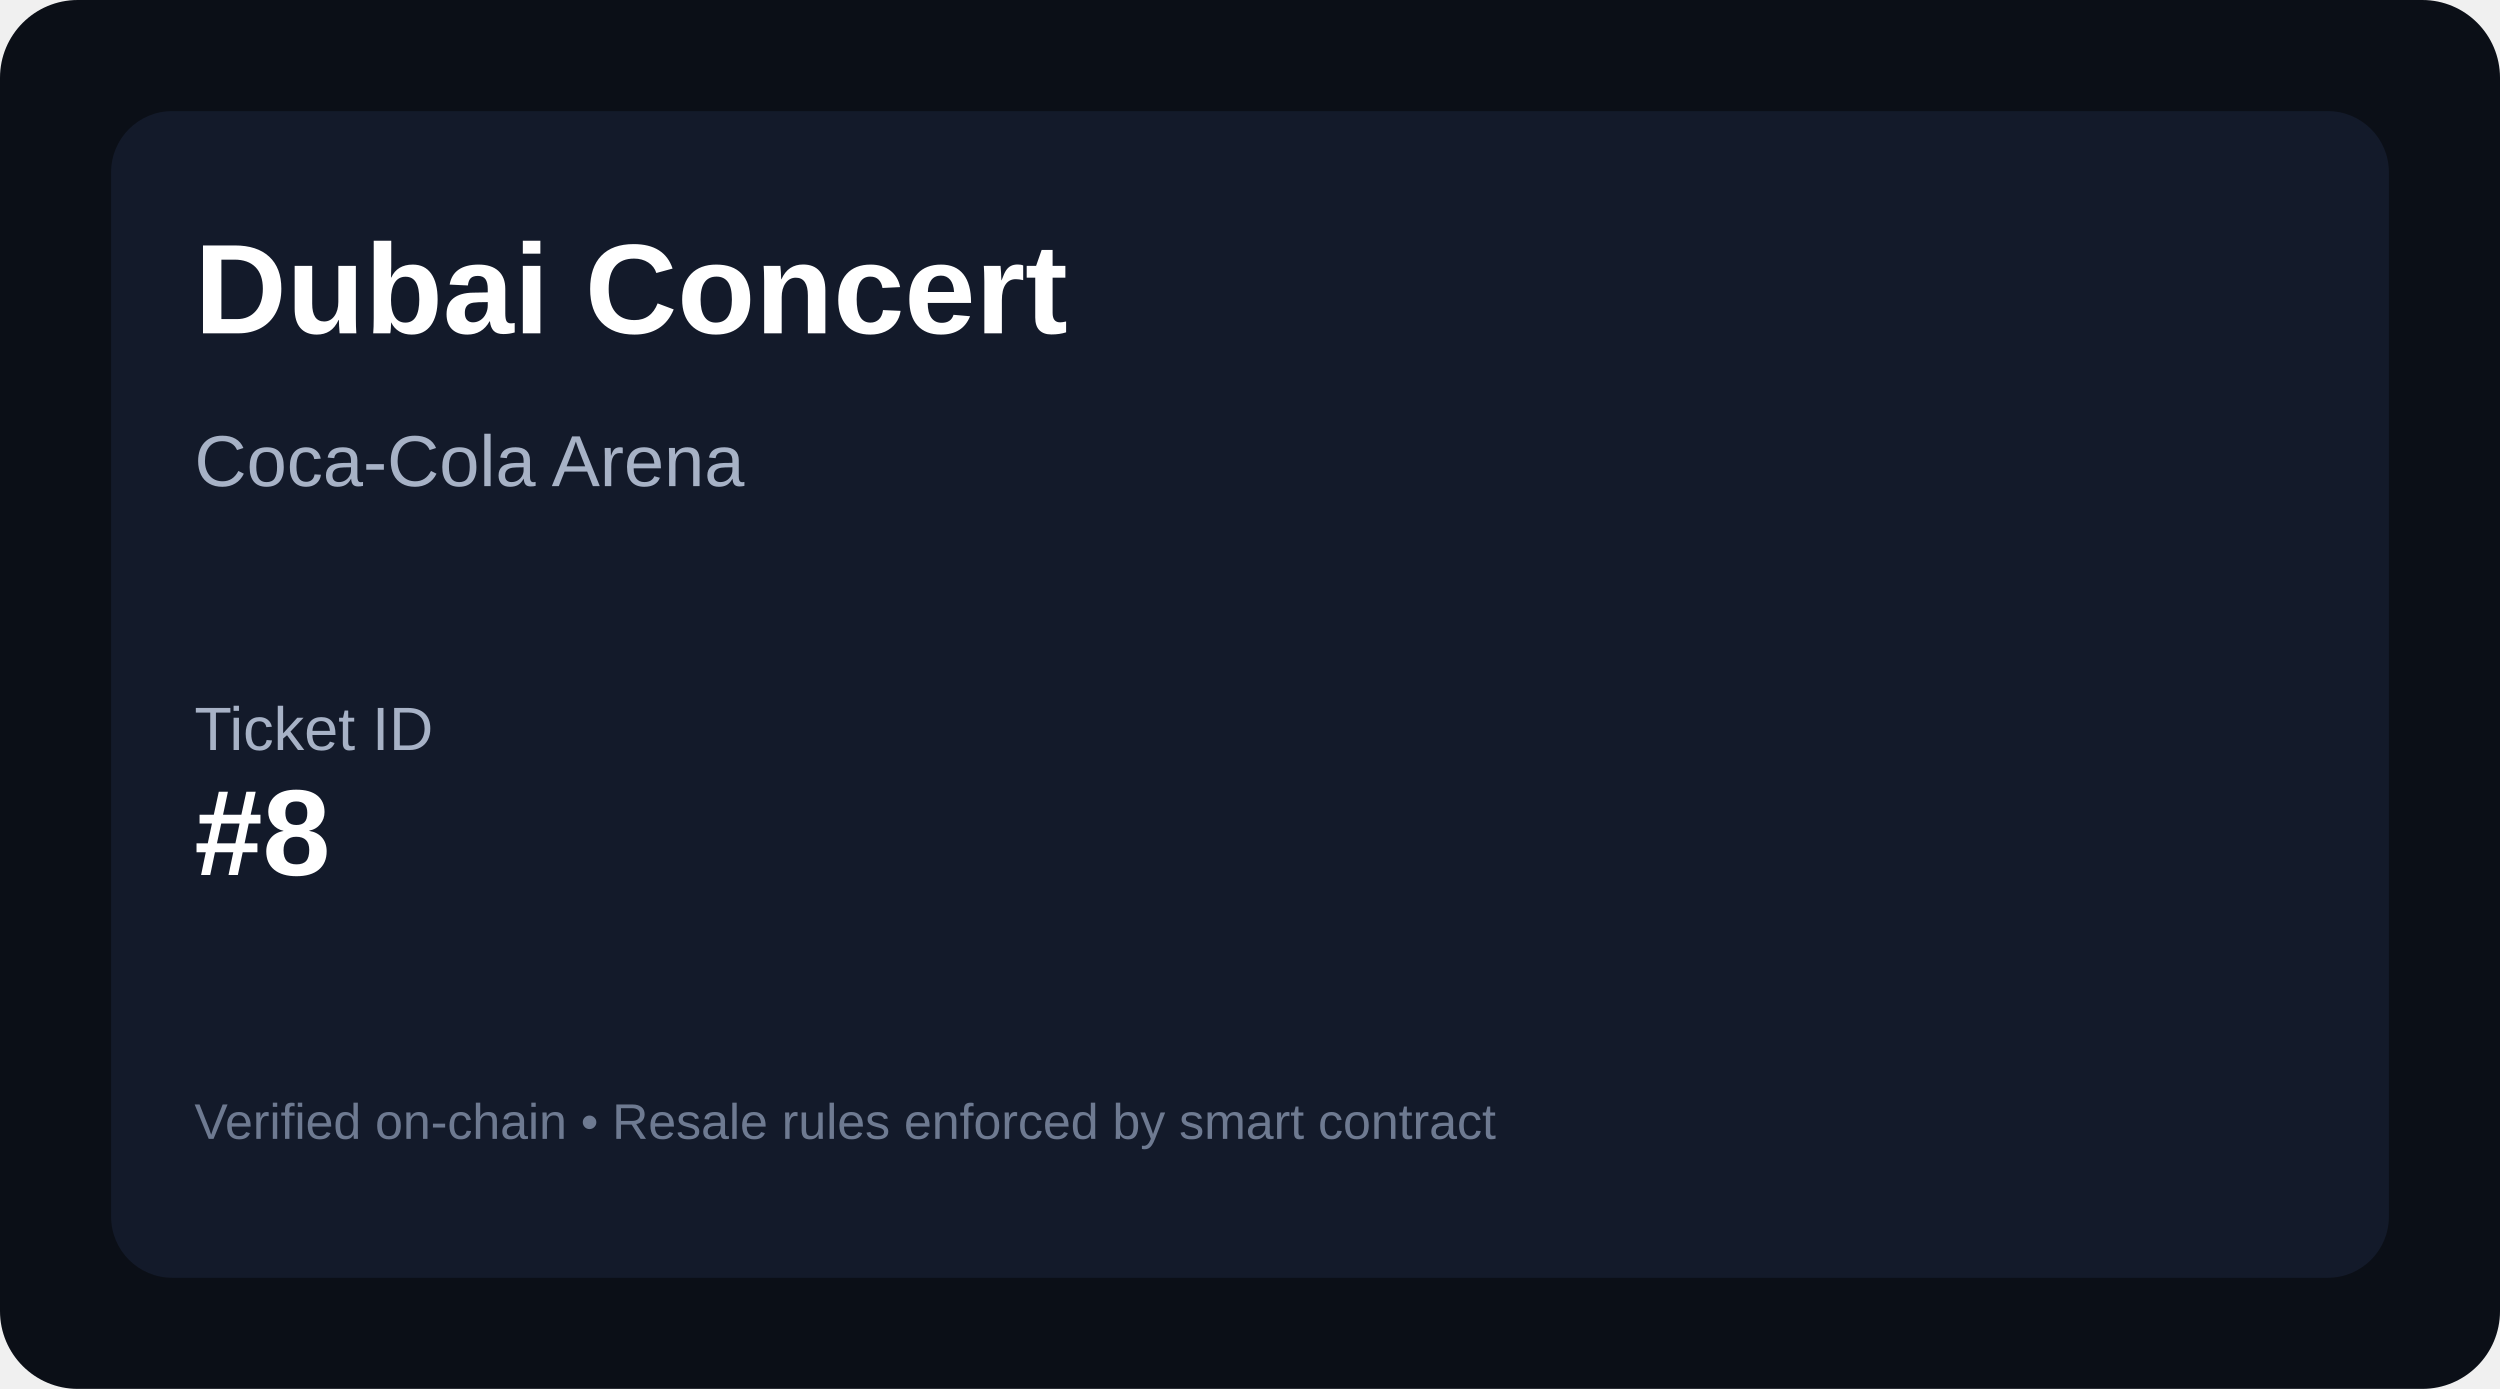
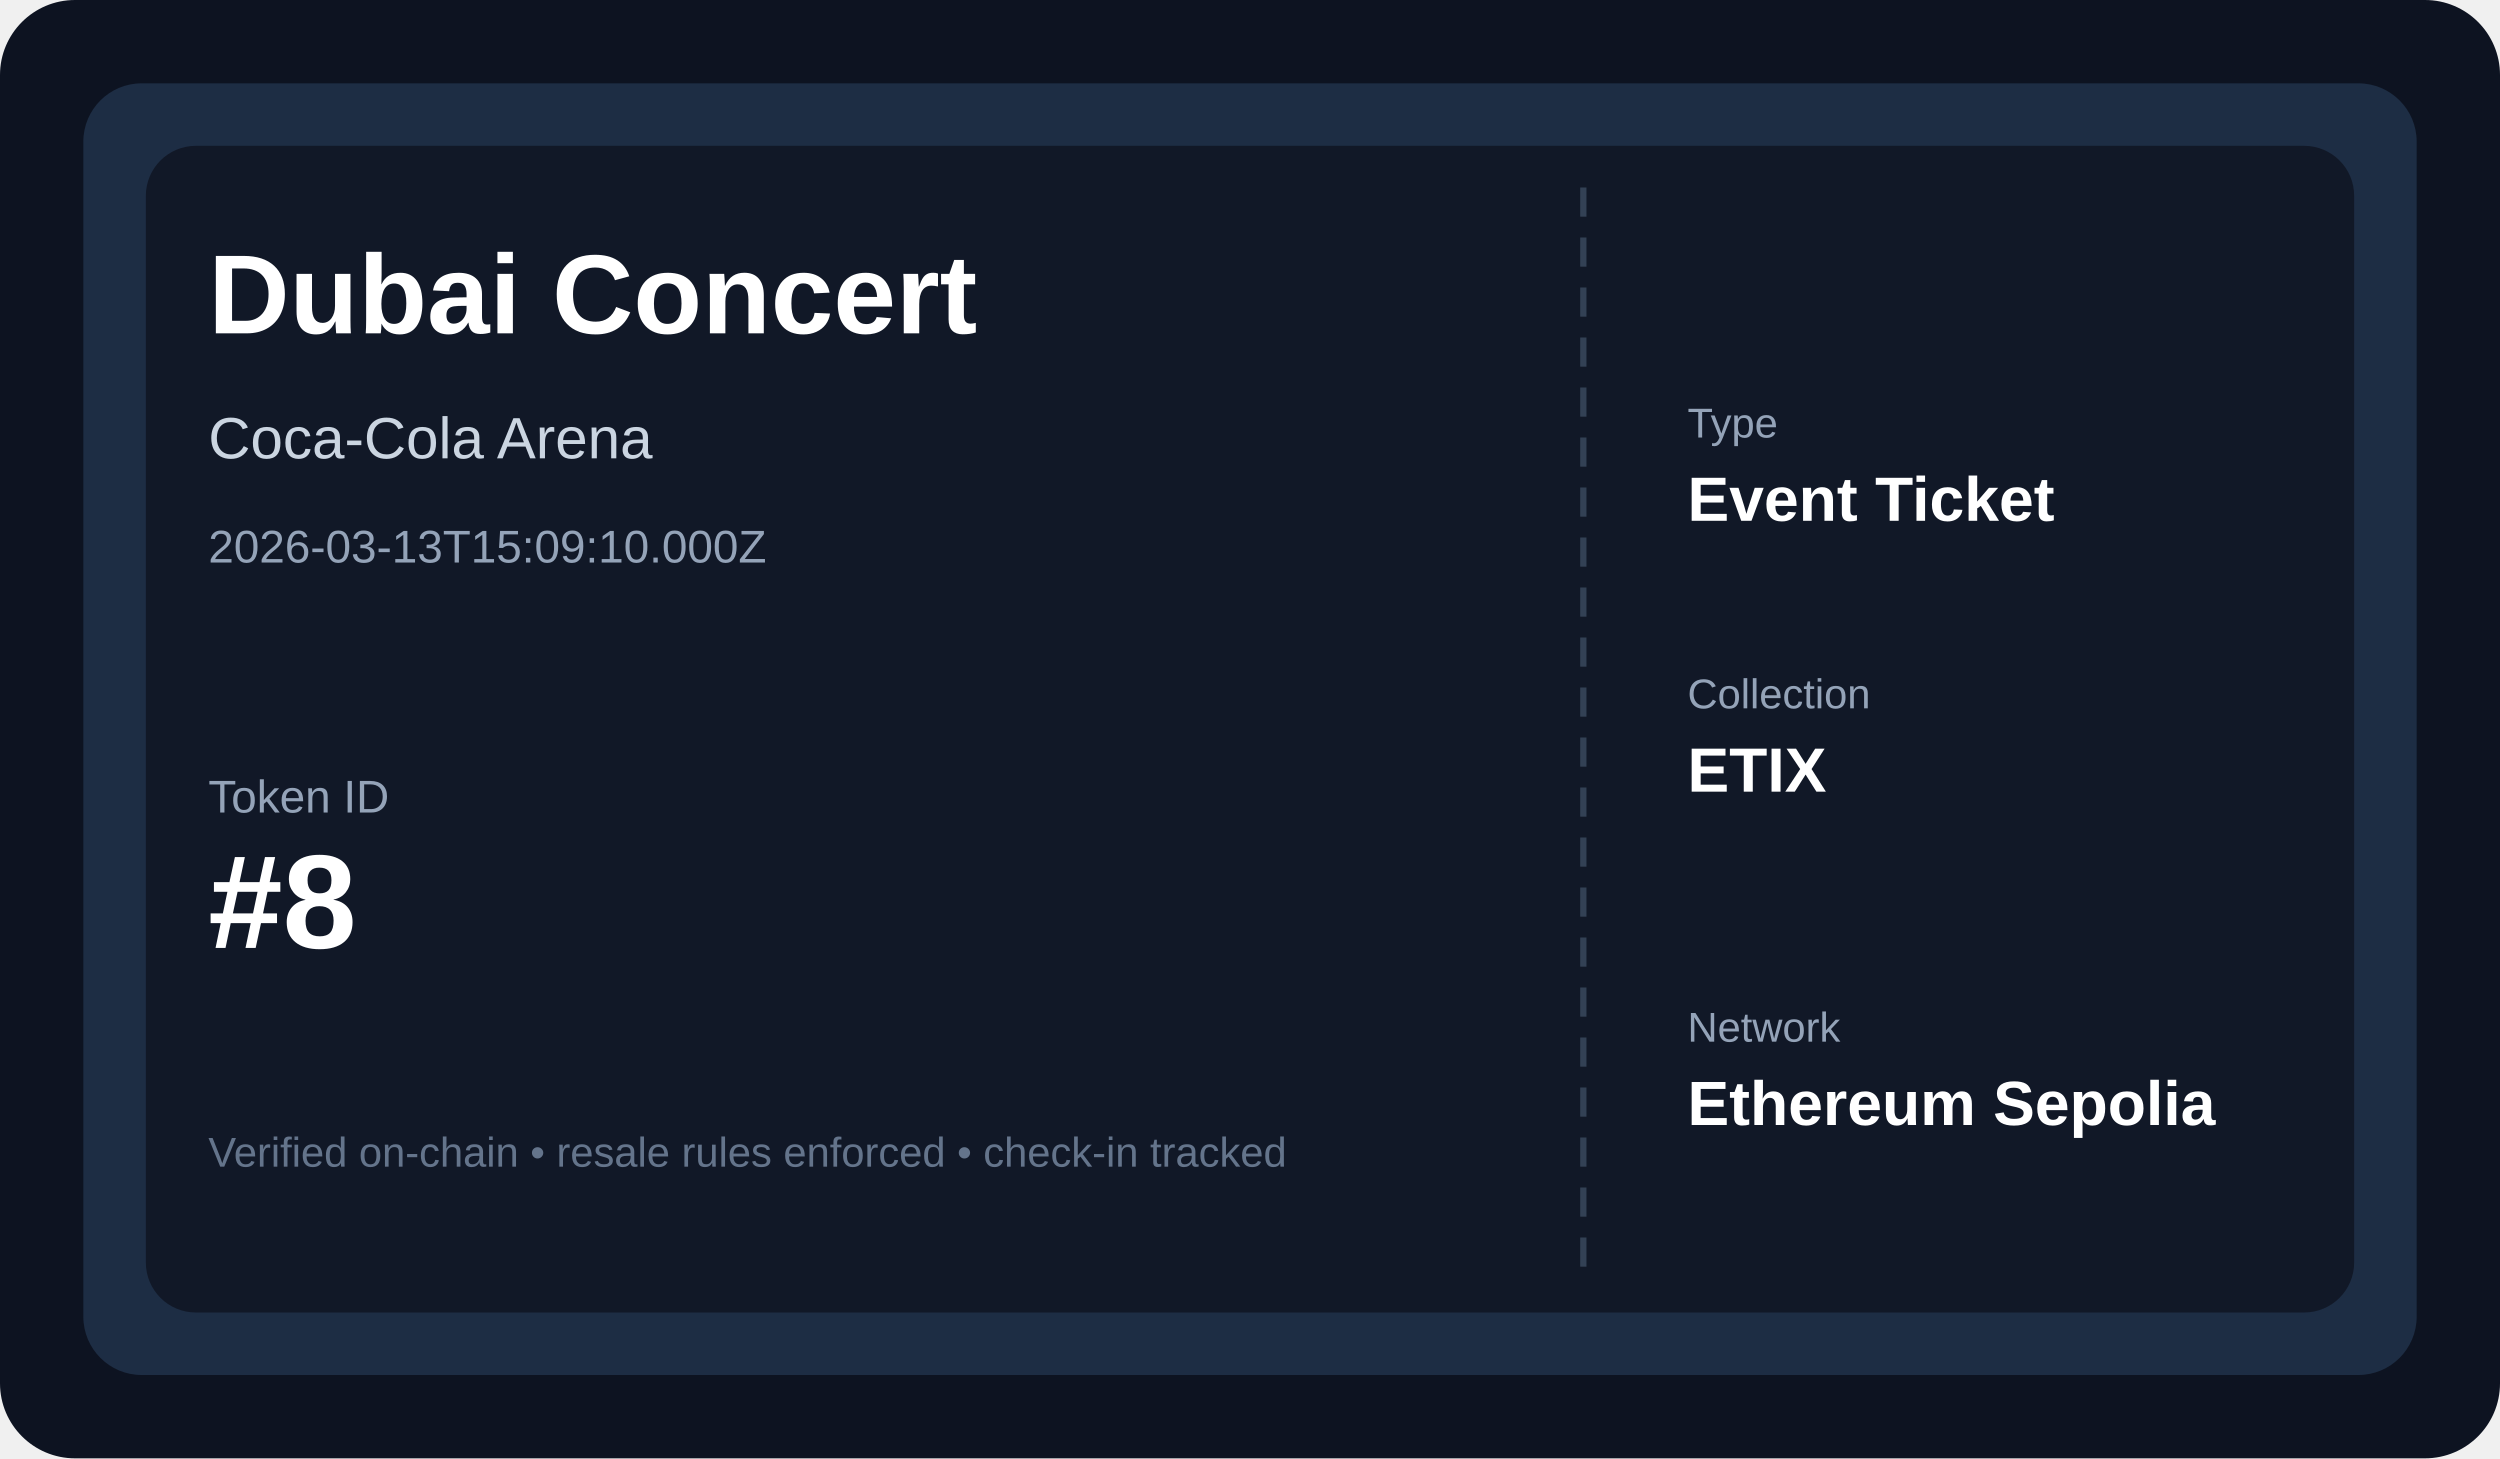
- <svg xmlns="http://www.w3.org/2000/svg" width="900" height="500" viewBox="0 0 900 500">
-   <rect width="900" height="500" rx="28" fill="#0B0F17" />
-   <rect x="40" y="40" width="820" height="420" rx="22" fill="#131A2A" />
-   <text x="70" y="120" font-size="46" fill="#FFFFFF" font-family="Arial, sans-serif" font-weight="700">Dubai Concert</text>
-   <text x="70" y="175" font-size="26" fill="#A7B2C6" font-family="Arial, sans-serif">Coca-Cola Arena</text>
-   <text x="70" y="270" font-size="22" fill="#A7B2C6" font-family="Arial, sans-serif">Ticket ID</text>
-   <text x="70" y="315" font-size="44" fill="#FFFFFF" font-family="Arial, sans-serif" font-weight="700">#8</text>
-   <text x="70" y="410" font-size="18" fill="#6E7A91" font-family="Arial, sans-serif">Verified on-chain • Resale rules enforced by smart contract</text>
+ <svg xmlns="http://www.w3.org/2000/svg" width="1200" height="700" viewBox="0 0 1200 700">
+   <rect width="1200" height="700" rx="36" fill="#0d1321" />
+   <rect x="40" y="40" width="1120" height="620" rx="28" fill="#1d2d44" />
+   <rect x="70" y="70" width="1060" height="560" rx="24" fill="#111827" />
+   <text x="100" y="160" fill="#ffffff" font-size="54" font-family="Arial, sans-serif" font-weight="700">Dubai Concert</text>
+   <text x="100" y="220" fill="#cbd5e1" font-size="28" font-family="Arial, sans-serif">Coca-Cola Arena</text>
+   <text x="100" y="270" fill="#94a3b8" font-size="22" font-family="Arial, sans-serif">2026-03-13T15:09:10.000Z</text>
+   <line x1="760" y1="90" x2="760" y2="610" stroke="#334155" stroke-width="3" stroke-dasharray="14 10" />
+   <text x="100" y="390" fill="#94a3b8" font-size="22" font-family="Arial, sans-serif">Token ID</text>
+   <text x="100" y="455" fill="#ffffff" font-size="64" font-family="Arial, sans-serif" font-weight="700">#8</text>
+   <text x="100" y="560" fill="#64748b" font-size="20" font-family="Arial, sans-serif">Verified on-chain • resale rules enforced • check-in tracked</text>
+   <text x="810" y="210" fill="#94a3b8" font-size="20" font-family="Arial, sans-serif">Type</text>
+   <text x="810" y="250" fill="#ffffff" font-size="30" font-family="Arial, sans-serif" font-weight="700">Event Ticket</text>
+   <text x="810" y="340" fill="#94a3b8" font-size="20" font-family="Arial, sans-serif">Collection</text>
+   <text x="810" y="380" fill="#ffffff" font-size="30" font-family="Arial, sans-serif" font-weight="700">ETIX</text>
+   <text x="810" y="500" fill="#94a3b8" font-size="20" font-family="Arial, sans-serif">Network</text>
+   <text x="810" y="540" fill="#ffffff" font-size="30" font-family="Arial, sans-serif" font-weight="700">Ethereum Sepolia</text>
</svg>
